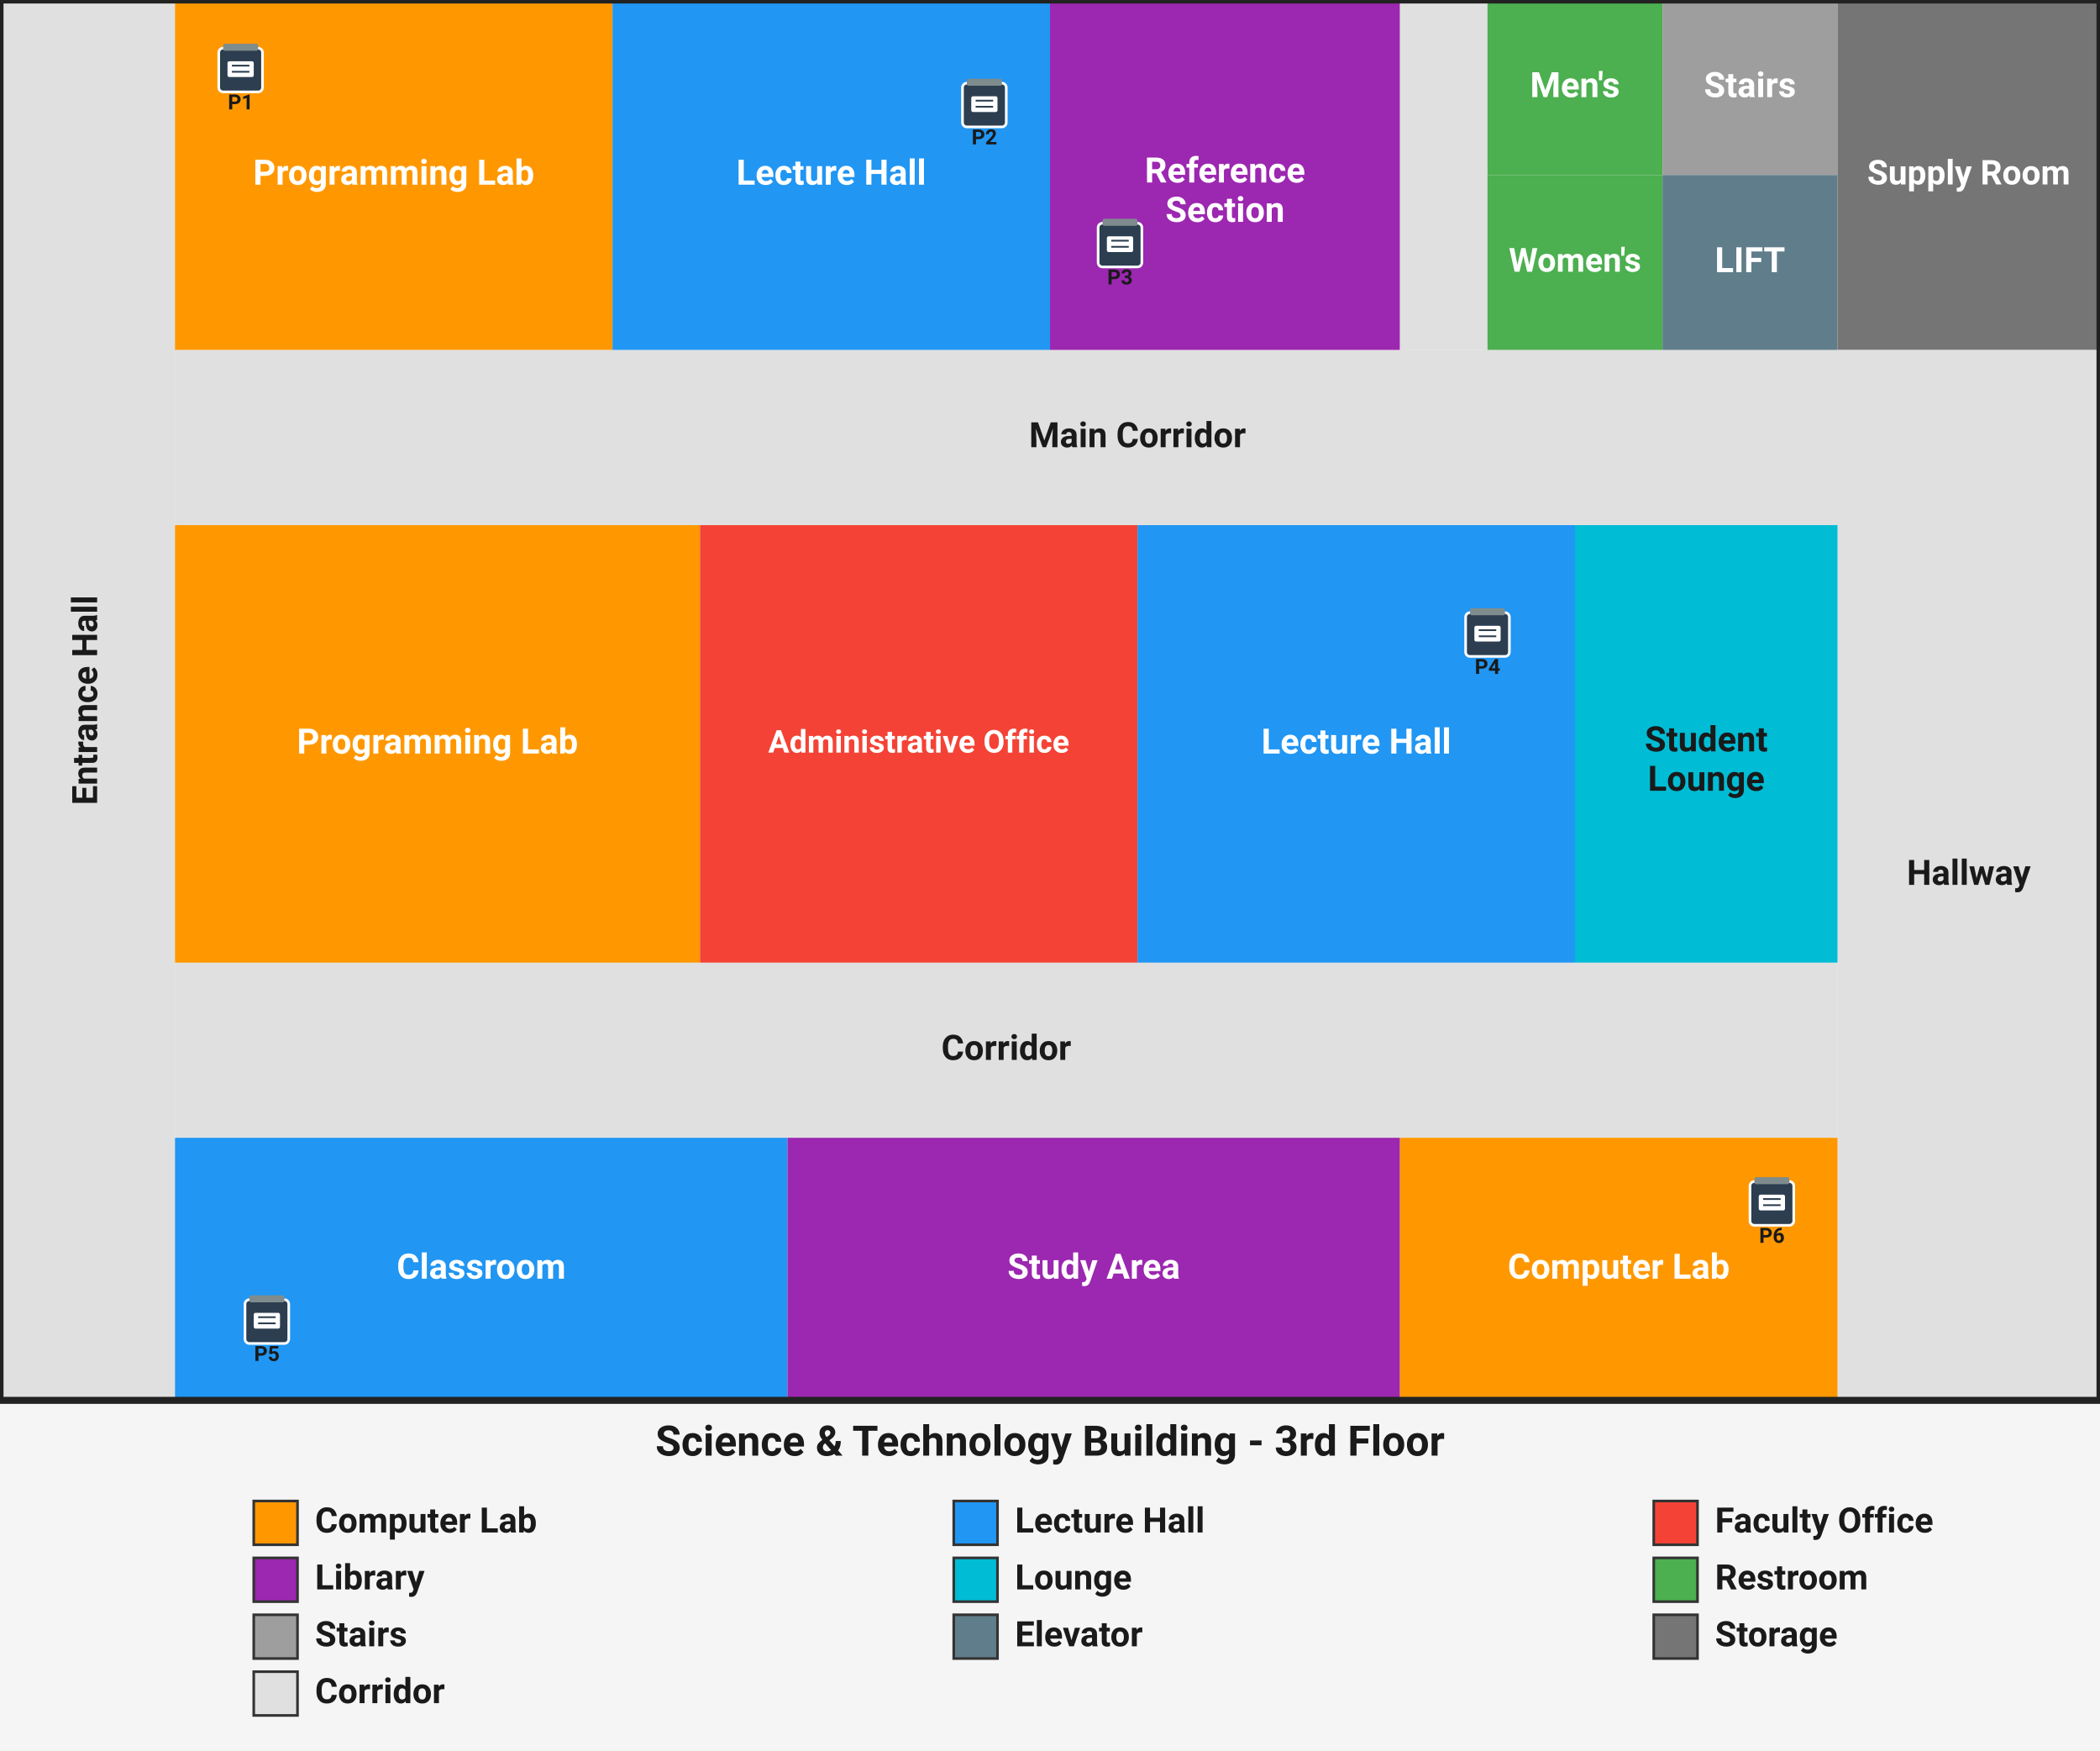
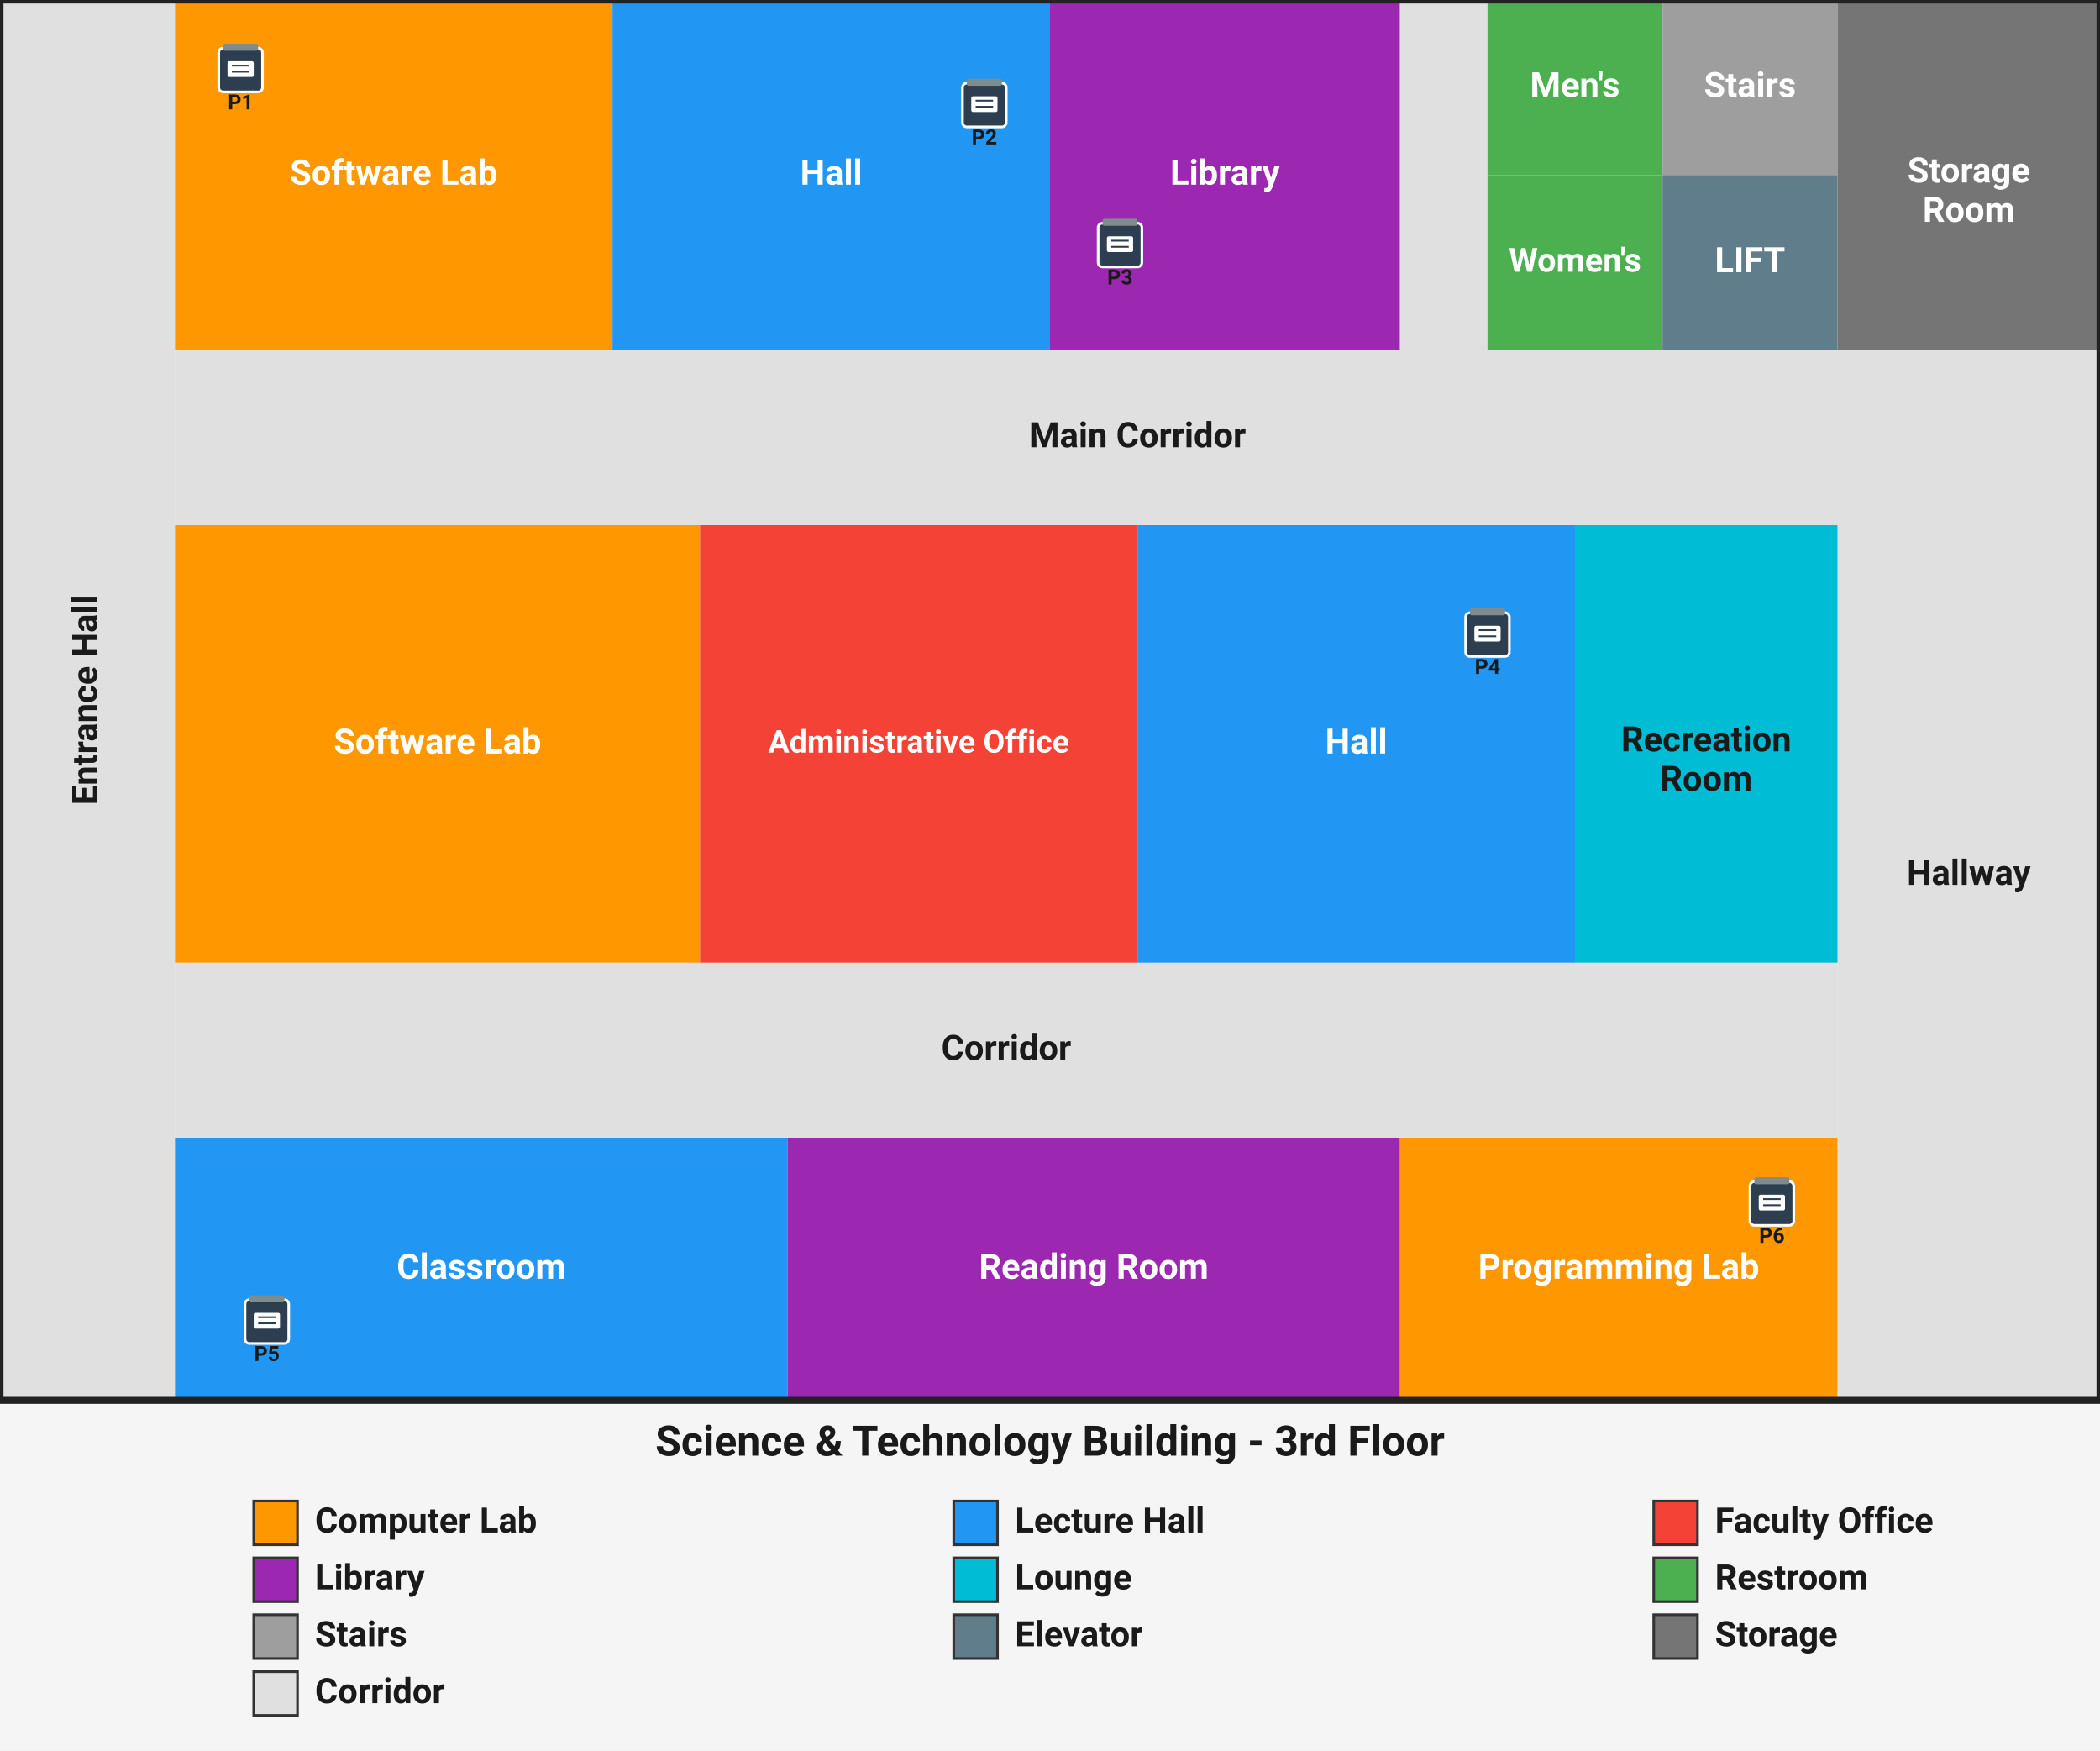
<svg xmlns="http://www.w3.org/2000/svg" viewBox="0 0 2400 2000" width="2400" height="2000" style="display:block; max-width:100%; height:auto;">
  <defs>
    <style>
      text { 
        -webkit-font-smoothing: antialiased;
        -moz-osx-font-smoothing: grayscale;
      }
    </style>
  </defs>
  <rect x="0" y="0" width="2400" height="2000" fill="#f5f5f5" />
  <rect x="0" y="0" width="200" height="1600" fill="#E0E0E0" stroke="none" />
  <text x="100.0" y="800.0" font-family="Roboto,Segoe UI,Arial,sans-serif" font-size="40" font-weight="600" fill="#1a1a1a" text-anchor="middle" dominant-baseline="middle" transform="rotate(-90 100.0 800.0)">
              Entrance Hall
            </text>
  <rect x="200" y="0" width="500" height="400" fill="#FF9800" stroke="none" />
  <text x="450.0" y="200.0" font-family="Roboto,Segoe UI,Arial,sans-serif" font-size="40" font-weight="600" fill="white" text-anchor="middle" dominant-baseline="middle">
-               Programming Lab
+               Software Lab
            </text>
  <rect x="700" y="0" width="500" height="400" fill="#2196F3" stroke="none" />
  <text x="950.0" y="200.0" font-family="Roboto,Segoe UI,Arial,sans-serif" font-size="40" font-weight="600" fill="white" text-anchor="middle" dominant-baseline="middle">
-               Lecture Hall
+               Hall
            </text>
  <rect x="1200" y="0" width="400" height="400" fill="#9C27B0" stroke="none" />
-   <g>
-     <text x="1400.0" y="197.5" font-family="Roboto,Segoe UI,Arial,sans-serif" font-size="40" font-weight="600" fill="white" text-anchor="middle" dominant-baseline="middle">
-                   Reference
-                 </text>
-     <text x="1400.0" y="242.5" font-family="Roboto,Segoe UI,Arial,sans-serif" font-size="40" font-weight="600" fill="white" text-anchor="middle" dominant-baseline="middle">
-                   Section
-                 </text>
-   </g>
+   <text x="1400.0" y="200.0" font-family="Roboto,Segoe UI,Arial,sans-serif" font-size="40" font-weight="600" fill="white" text-anchor="middle" dominant-baseline="middle">
+               Library
+             </text>
  <rect x="1600" y="0" width="100" height="400" fill="#E0E0E0" stroke="none" />
  <rect x="1700" y="0" width="200" height="200" fill="#4CAF50" stroke="none" />
  <text x="1800.0" y="100.0" font-family="Roboto,Segoe UI,Arial,sans-serif" font-size="40" font-weight="600" fill="white" text-anchor="middle" dominant-baseline="middle">
              Men's
            </text>
  <rect x="1700" y="200" width="200" height="200" fill="#4CAF50" stroke="none" />
  <text x="1800.0" y="300.0" font-family="Roboto,Segoe UI,Arial,sans-serif" font-size="38" font-weight="600" fill="white" text-anchor="middle" dominant-baseline="middle">
              Women's
            </text>
  <rect x="1900" y="0" width="200" height="200" fill="#9E9E9E" stroke="none" />
  <text x="2000.0" y="100.0" font-family="Roboto,Segoe UI,Arial,sans-serif" font-size="40" font-weight="600" fill="white" text-anchor="middle" dominant-baseline="middle">
              Stairs
            </text>
  <rect x="1900" y="200" width="200" height="200" fill="#607D8B" stroke="none" />
  <text x="2000.0" y="300.0" font-family="Roboto,Segoe UI,Arial,sans-serif" font-size="40" font-weight="600" fill="white" text-anchor="middle" dominant-baseline="middle">
              LIFT
            </text>
  <rect x="2100" y="0" width="300" height="400" fill="#757575" stroke="none" />
-   <text x="2250.0" y="200.0" font-family="Roboto,Segoe UI,Arial,sans-serif" font-size="39" font-weight="600" fill="white" text-anchor="middle" dominant-baseline="middle">
-               Supply Room
-             </text>
+   <g>
+     <text x="2250.0" y="197.5" font-family="Roboto,Segoe UI,Arial,sans-serif" font-size="40" font-weight="600" fill="white" text-anchor="middle" dominant-baseline="middle">
+                   Storage
+                 </text>
+     <text x="2250.0" y="242.5" font-family="Roboto,Segoe UI,Arial,sans-serif" font-size="40" font-weight="600" fill="white" text-anchor="middle" dominant-baseline="middle">
+                   Room
+                 </text>
+   </g>
  <rect x="200" y="400" width="2200" height="200" fill="#E0E0E0" stroke="none" />
  <text x="1300.0" y="500.0" font-family="Roboto,Segoe UI,Arial,sans-serif" font-size="40" font-weight="600" fill="#1a1a1a" text-anchor="middle" dominant-baseline="middle">
              Main Corridor
            </text>
  <rect x="1600" y="400" width="100" height="100" fill="#E0E0E0" stroke="none" />
  <rect x="2100" y="400" width="300" height="1200" fill="#E0E0E0" stroke="none" />
  <text x="2250.0" y="1000.0" font-family="Roboto,Segoe UI,Arial,sans-serif" font-size="40" font-weight="600" fill="#1a1a1a" text-anchor="middle" dominant-baseline="middle">
              Hallway
            </text>
  <rect x="200" y="600" width="600" height="500" fill="#FF9800" stroke="none" />
  <text x="500.0" y="850.0" font-family="Roboto,Segoe UI,Arial,sans-serif" font-size="40" font-weight="600" fill="white" text-anchor="middle" dominant-baseline="middle">
-               Programming Lab
+               Software Lab
            </text>
  <rect x="800" y="600" width="500" height="500" fill="#F44336" stroke="none" />
  <text x="1050.0" y="850.0" font-family="Roboto,Segoe UI,Arial,sans-serif" font-size="36" font-weight="600" fill="white" text-anchor="middle" dominant-baseline="middle">
              Administrative Office
            </text>
  <rect x="1300" y="600" width="500" height="500" fill="#2196F3" stroke="none" />
  <text x="1550.0" y="850.0" font-family="Roboto,Segoe UI,Arial,sans-serif" font-size="40" font-weight="600" fill="white" text-anchor="middle" dominant-baseline="middle">
-               Lecture Hall
+               Hall
            </text>
  <rect x="1800" y="600" width="300" height="500" fill="#00BCD4" stroke="none" />
  <g>
    <text x="1950.0" y="847.5" font-family="Roboto,Segoe UI,Arial,sans-serif" font-size="40" font-weight="600" fill="#1a1a1a" text-anchor="middle" dominant-baseline="middle">
-                   Student
+                   Recreation
                </text>
    <text x="1950.0" y="892.5" font-family="Roboto,Segoe UI,Arial,sans-serif" font-size="40" font-weight="600" fill="#1a1a1a" text-anchor="middle" dominant-baseline="middle">
-                   Lounge
+                   Room
                </text>
  </g>
  <rect x="200" y="1100" width="1900" height="200" fill="#E0E0E0" stroke="none" />
  <text x="1150.0" y="1200.0" font-family="Roboto,Segoe UI,Arial,sans-serif" font-size="40" font-weight="600" fill="#1a1a1a" text-anchor="middle" dominant-baseline="middle">
              Corridor
            </text>
  <rect x="200" y="1300" width="700" height="300" fill="#2196F3" stroke="none" />
  <text x="550.0" y="1450.0" font-family="Roboto,Segoe UI,Arial,sans-serif" font-size="40" font-weight="600" fill="white" text-anchor="middle" dominant-baseline="middle">
              Classroom
            </text>
  <rect x="900" y="1300" width="700" height="300" fill="#9C27B0" stroke="none" />
  <text x="1250.0" y="1450.0" font-family="Roboto,Segoe UI,Arial,sans-serif" font-size="40" font-weight="600" fill="white" text-anchor="middle" dominant-baseline="middle">
-               Study Area
+               Reading Room
            </text>
  <rect x="1600" y="1300" width="500" height="300" fill="#FF9800" stroke="none" />
  <text x="1850.0" y="1450.0" font-family="Roboto,Segoe UI,Arial,sans-serif" font-size="40" font-weight="600" fill="white" text-anchor="middle" dominant-baseline="middle">
-               Computer Lab
+               Programming Lab
            </text>
  <rect x="250.0" y="55.0" width="50" height="50" fill="#2C3E50" stroke="#FFF" stroke-width="3" rx="5" />
  <rect x="255.0" y="50.0" width="40" height="8" fill="#7F8C8D" rx="2" />
  <rect x="260.0" y="70.0" width="30" height="18" fill="white" rx="2" />
  <line x1="265.0" y1="75.0" x2="285.0" y2="75.0" stroke="#2C3E50" stroke-width="2" />
  <line x1="265.0" y1="82.0" x2="285.0" y2="82.0" stroke="#2C3E50" stroke-width="2" />
  <text x="275.0" y="125.0" font-family="Roboto,Segoe UI,Arial,sans-serif" font-size="24" font-weight="700" fill="#1a1a1a" text-anchor="middle">
      P1
    </text>
  <rect x="1100.0" y="95.0" width="50" height="50" fill="#2C3E50" stroke="#FFF" stroke-width="3" rx="5" />
  <rect x="1105.0" y="90.0" width="40" height="8" fill="#7F8C8D" rx="2" />
  <rect x="1110.0" y="110.0" width="30" height="18" fill="white" rx="2" />
  <line x1="1115.0" y1="115.0" x2="1135.0" y2="115.0" stroke="#2C3E50" stroke-width="2" />
  <line x1="1115.0" y1="122.0" x2="1135.0" y2="122.0" stroke="#2C3E50" stroke-width="2" />
  <text x="1125.0" y="165.0" font-family="Roboto,Segoe UI,Arial,sans-serif" font-size="24" font-weight="700" fill="#1a1a1a" text-anchor="middle">
      P2
    </text>
  <rect x="1255.0" y="255.0" width="50" height="50" fill="#2C3E50" stroke="#FFF" stroke-width="3" rx="5" />
  <rect x="1260.0" y="250.0" width="40" height="8" fill="#7F8C8D" rx="2" />
  <rect x="1265.0" y="270.0" width="30" height="18" fill="white" rx="2" />
  <line x1="1270.0" y1="275.0" x2="1290.0" y2="275.0" stroke="#2C3E50" stroke-width="2" />
  <line x1="1270.0" y1="282.0" x2="1290.0" y2="282.0" stroke="#2C3E50" stroke-width="2" />
  <text x="1280.0" y="325.0" font-family="Roboto,Segoe UI,Arial,sans-serif" font-size="24" font-weight="700" fill="#1a1a1a" text-anchor="middle">
      P3
    </text>
  <rect x="1675.0" y="700.0" width="50" height="50" fill="#2C3E50" stroke="#FFF" stroke-width="3" rx="5" />
  <rect x="1680.0" y="695.0" width="40" height="8" fill="#7F8C8D" rx="2" />
  <rect x="1685.0" y="715.0" width="30" height="18" fill="white" rx="2" />
  <line x1="1690.0" y1="720.0" x2="1710.0" y2="720.0" stroke="#2C3E50" stroke-width="2" />
  <line x1="1690.0" y1="727.0" x2="1710.0" y2="727.0" stroke="#2C3E50" stroke-width="2" />
  <text x="1700.0" y="770.0" font-family="Roboto,Segoe UI,Arial,sans-serif" font-size="24" font-weight="700" fill="#1a1a1a" text-anchor="middle">
      P4
    </text>
  <rect x="280.0" y="1485.0" width="50" height="50" fill="#2C3E50" stroke="#FFF" stroke-width="3" rx="5" />
  <rect x="285.0" y="1480.0" width="40" height="8" fill="#7F8C8D" rx="2" />
  <rect x="290.0" y="1500.0" width="30" height="18" fill="white" rx="2" />
  <line x1="295.0" y1="1505.0" x2="315.0" y2="1505.0" stroke="#2C3E50" stroke-width="2" />
  <line x1="295.0" y1="1512.0" x2="315.0" y2="1512.0" stroke="#2C3E50" stroke-width="2" />
  <text x="305.0" y="1555.0" font-family="Roboto,Segoe UI,Arial,sans-serif" font-size="24" font-weight="700" fill="#1a1a1a" text-anchor="middle">
      P5
    </text>
  <rect x="2000.0" y="1350.0" width="50" height="50" fill="#2C3E50" stroke="#FFF" stroke-width="3" rx="5" />
  <rect x="2005.0" y="1345.0" width="40" height="8" fill="#7F8C8D" rx="2" />
  <rect x="2010.0" y="1365.0" width="30" height="18" fill="white" rx="2" />
  <line x1="2015.0" y1="1370.0" x2="2035.0" y2="1370.0" stroke="#2C3E50" stroke-width="2" />
  <line x1="2015.0" y1="1377.0" x2="2035.0" y2="1377.0" stroke="#2C3E50" stroke-width="2" />
  <text x="2025.0" y="1420.0" font-family="Roboto,Segoe UI,Arial,sans-serif" font-size="24" font-weight="700" fill="#1a1a1a" text-anchor="middle">
      P6
    </text>
  <rect x="0" y="0" width="2400" height="1600" fill="none" stroke="#222" stroke-width="8" />
  <text x="1200.0" y="1650" font-family="Roboto,Segoe UI,Arial,sans-serif" font-size="48" font-weight="700" fill="#1a1a1a" text-anchor="middle" dominant-baseline="middle">
          Science &amp; Technology Building - 3rd Floor
        </text>
  <rect x="290.0" y="1715.0" width="50" height="50" fill="#FF9800" stroke="#333" stroke-width="3" />
  <text x="360.0" y="1740" font-family="Roboto,Segoe UI,Arial,sans-serif" font-size="40" font-weight="700" fill="#1a1a1a" text-anchor="start" dominant-baseline="middle">
          Computer Lab
        </text>
  <rect x="1090.0" y="1715.0" width="50" height="50" fill="#2196F3" stroke="#333" stroke-width="3" />
  <text x="1160.0" y="1740" font-family="Roboto,Segoe UI,Arial,sans-serif" font-size="40" font-weight="700" fill="#1a1a1a" text-anchor="start" dominant-baseline="middle">
          Lecture Hall
        </text>
  <rect x="1890.0" y="1715.0" width="50" height="50" fill="#F44336" stroke="#333" stroke-width="3" />
  <text x="1960.0" y="1740" font-family="Roboto,Segoe UI,Arial,sans-serif" font-size="40" font-weight="700" fill="#1a1a1a" text-anchor="start" dominant-baseline="middle">
          Faculty Office
        </text>
  <rect x="290.0" y="1780.0" width="50" height="50" fill="#9C27B0" stroke="#333" stroke-width="3" />
  <text x="360.0" y="1805" font-family="Roboto,Segoe UI,Arial,sans-serif" font-size="40" font-weight="700" fill="#1a1a1a" text-anchor="start" dominant-baseline="middle">
          Library
        </text>
  <rect x="1090.0" y="1780.0" width="50" height="50" fill="#00BCD4" stroke="#333" stroke-width="3" />
  <text x="1160.0" y="1805" font-family="Roboto,Segoe UI,Arial,sans-serif" font-size="40" font-weight="700" fill="#1a1a1a" text-anchor="start" dominant-baseline="middle">
          Lounge
        </text>
  <rect x="1890.0" y="1780.0" width="50" height="50" fill="#4CAF50" stroke="#333" stroke-width="3" />
  <text x="1960.0" y="1805" font-family="Roboto,Segoe UI,Arial,sans-serif" font-size="40" font-weight="700" fill="#1a1a1a" text-anchor="start" dominant-baseline="middle">
          Restroom
        </text>
  <rect x="290.0" y="1845.0" width="50" height="50" fill="#9E9E9E" stroke="#333" stroke-width="3" />
  <text x="360.0" y="1870" font-family="Roboto,Segoe UI,Arial,sans-serif" font-size="40" font-weight="700" fill="#1a1a1a" text-anchor="start" dominant-baseline="middle">
          Stairs
        </text>
  <rect x="1090.0" y="1845.0" width="50" height="50" fill="#607D8B" stroke="#333" stroke-width="3" />
  <text x="1160.0" y="1870" font-family="Roboto,Segoe UI,Arial,sans-serif" font-size="40" font-weight="700" fill="#1a1a1a" text-anchor="start" dominant-baseline="middle">
          Elevator
        </text>
  <rect x="1890.0" y="1845.0" width="50" height="50" fill="#757575" stroke="#333" stroke-width="3" />
  <text x="1960.0" y="1870" font-family="Roboto,Segoe UI,Arial,sans-serif" font-size="40" font-weight="700" fill="#1a1a1a" text-anchor="start" dominant-baseline="middle">
          Storage
        </text>
  <rect x="290.0" y="1910.0" width="50" height="50" fill="#E0E0E0" stroke="#333" stroke-width="3" />
  <text x="360.0" y="1935" font-family="Roboto,Segoe UI,Arial,sans-serif" font-size="40" font-weight="700" fill="#1a1a1a" text-anchor="start" dominant-baseline="middle">
          Corridor
        </text>
</svg>
